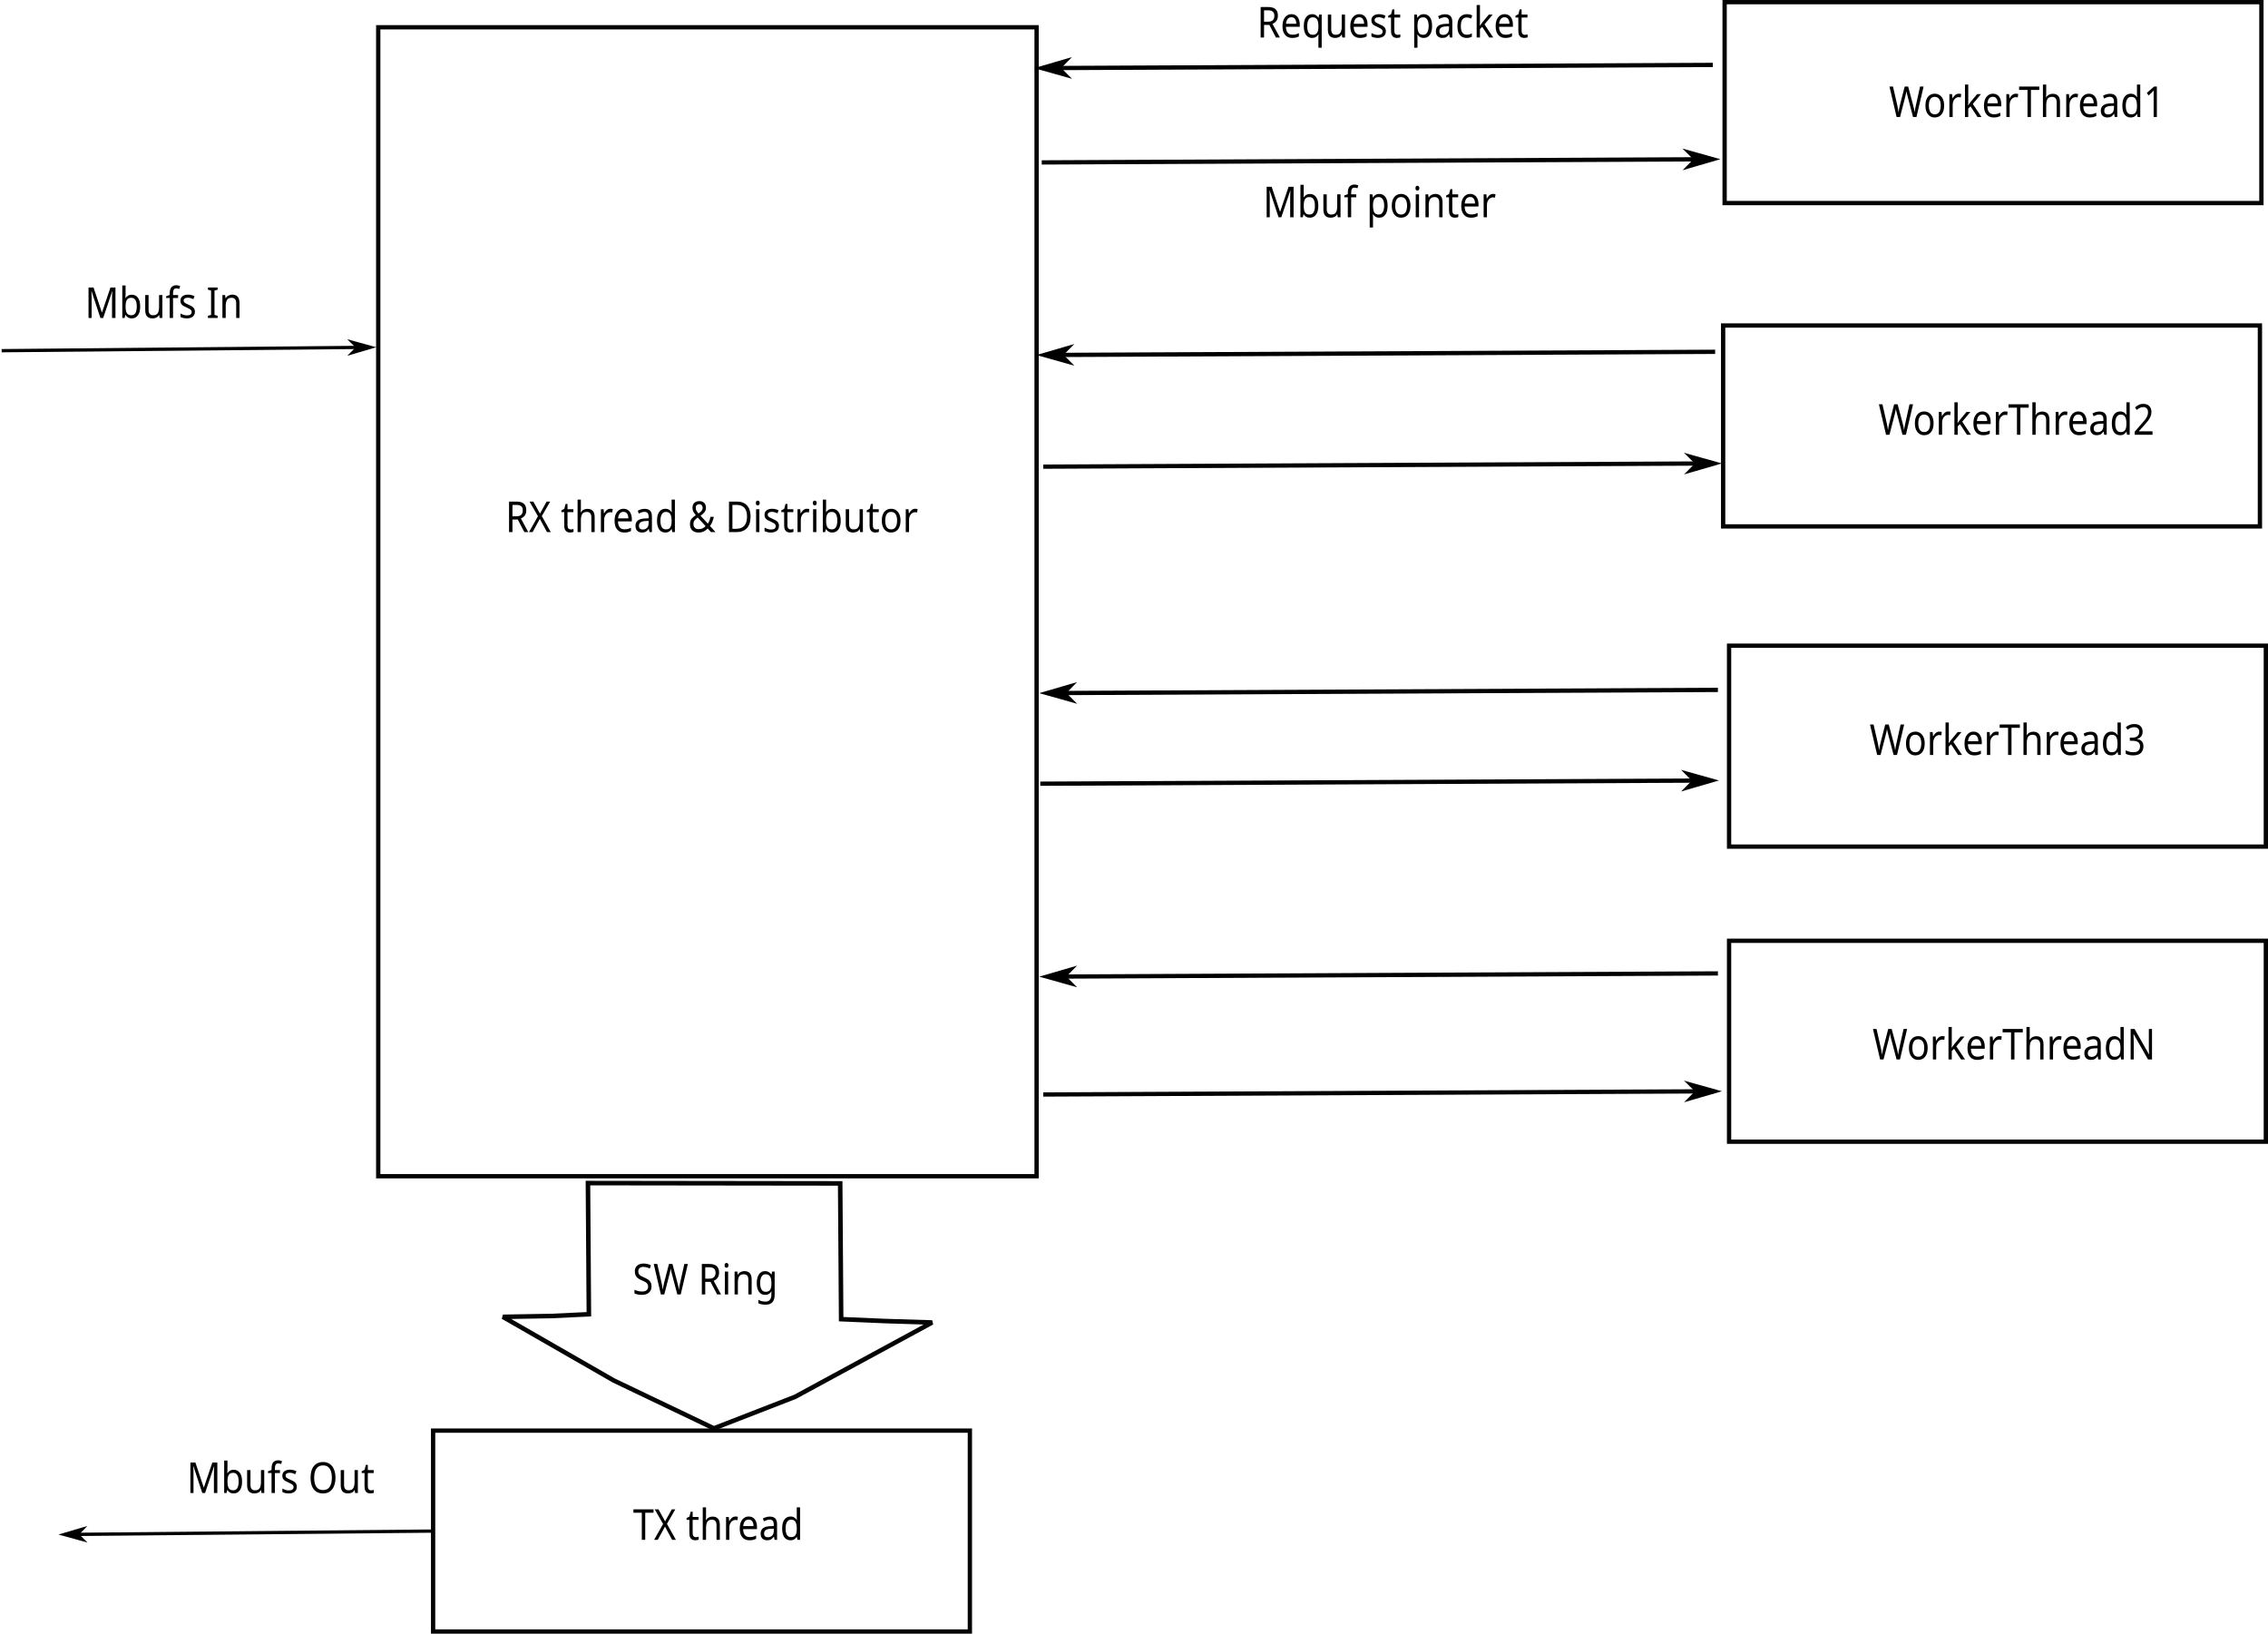
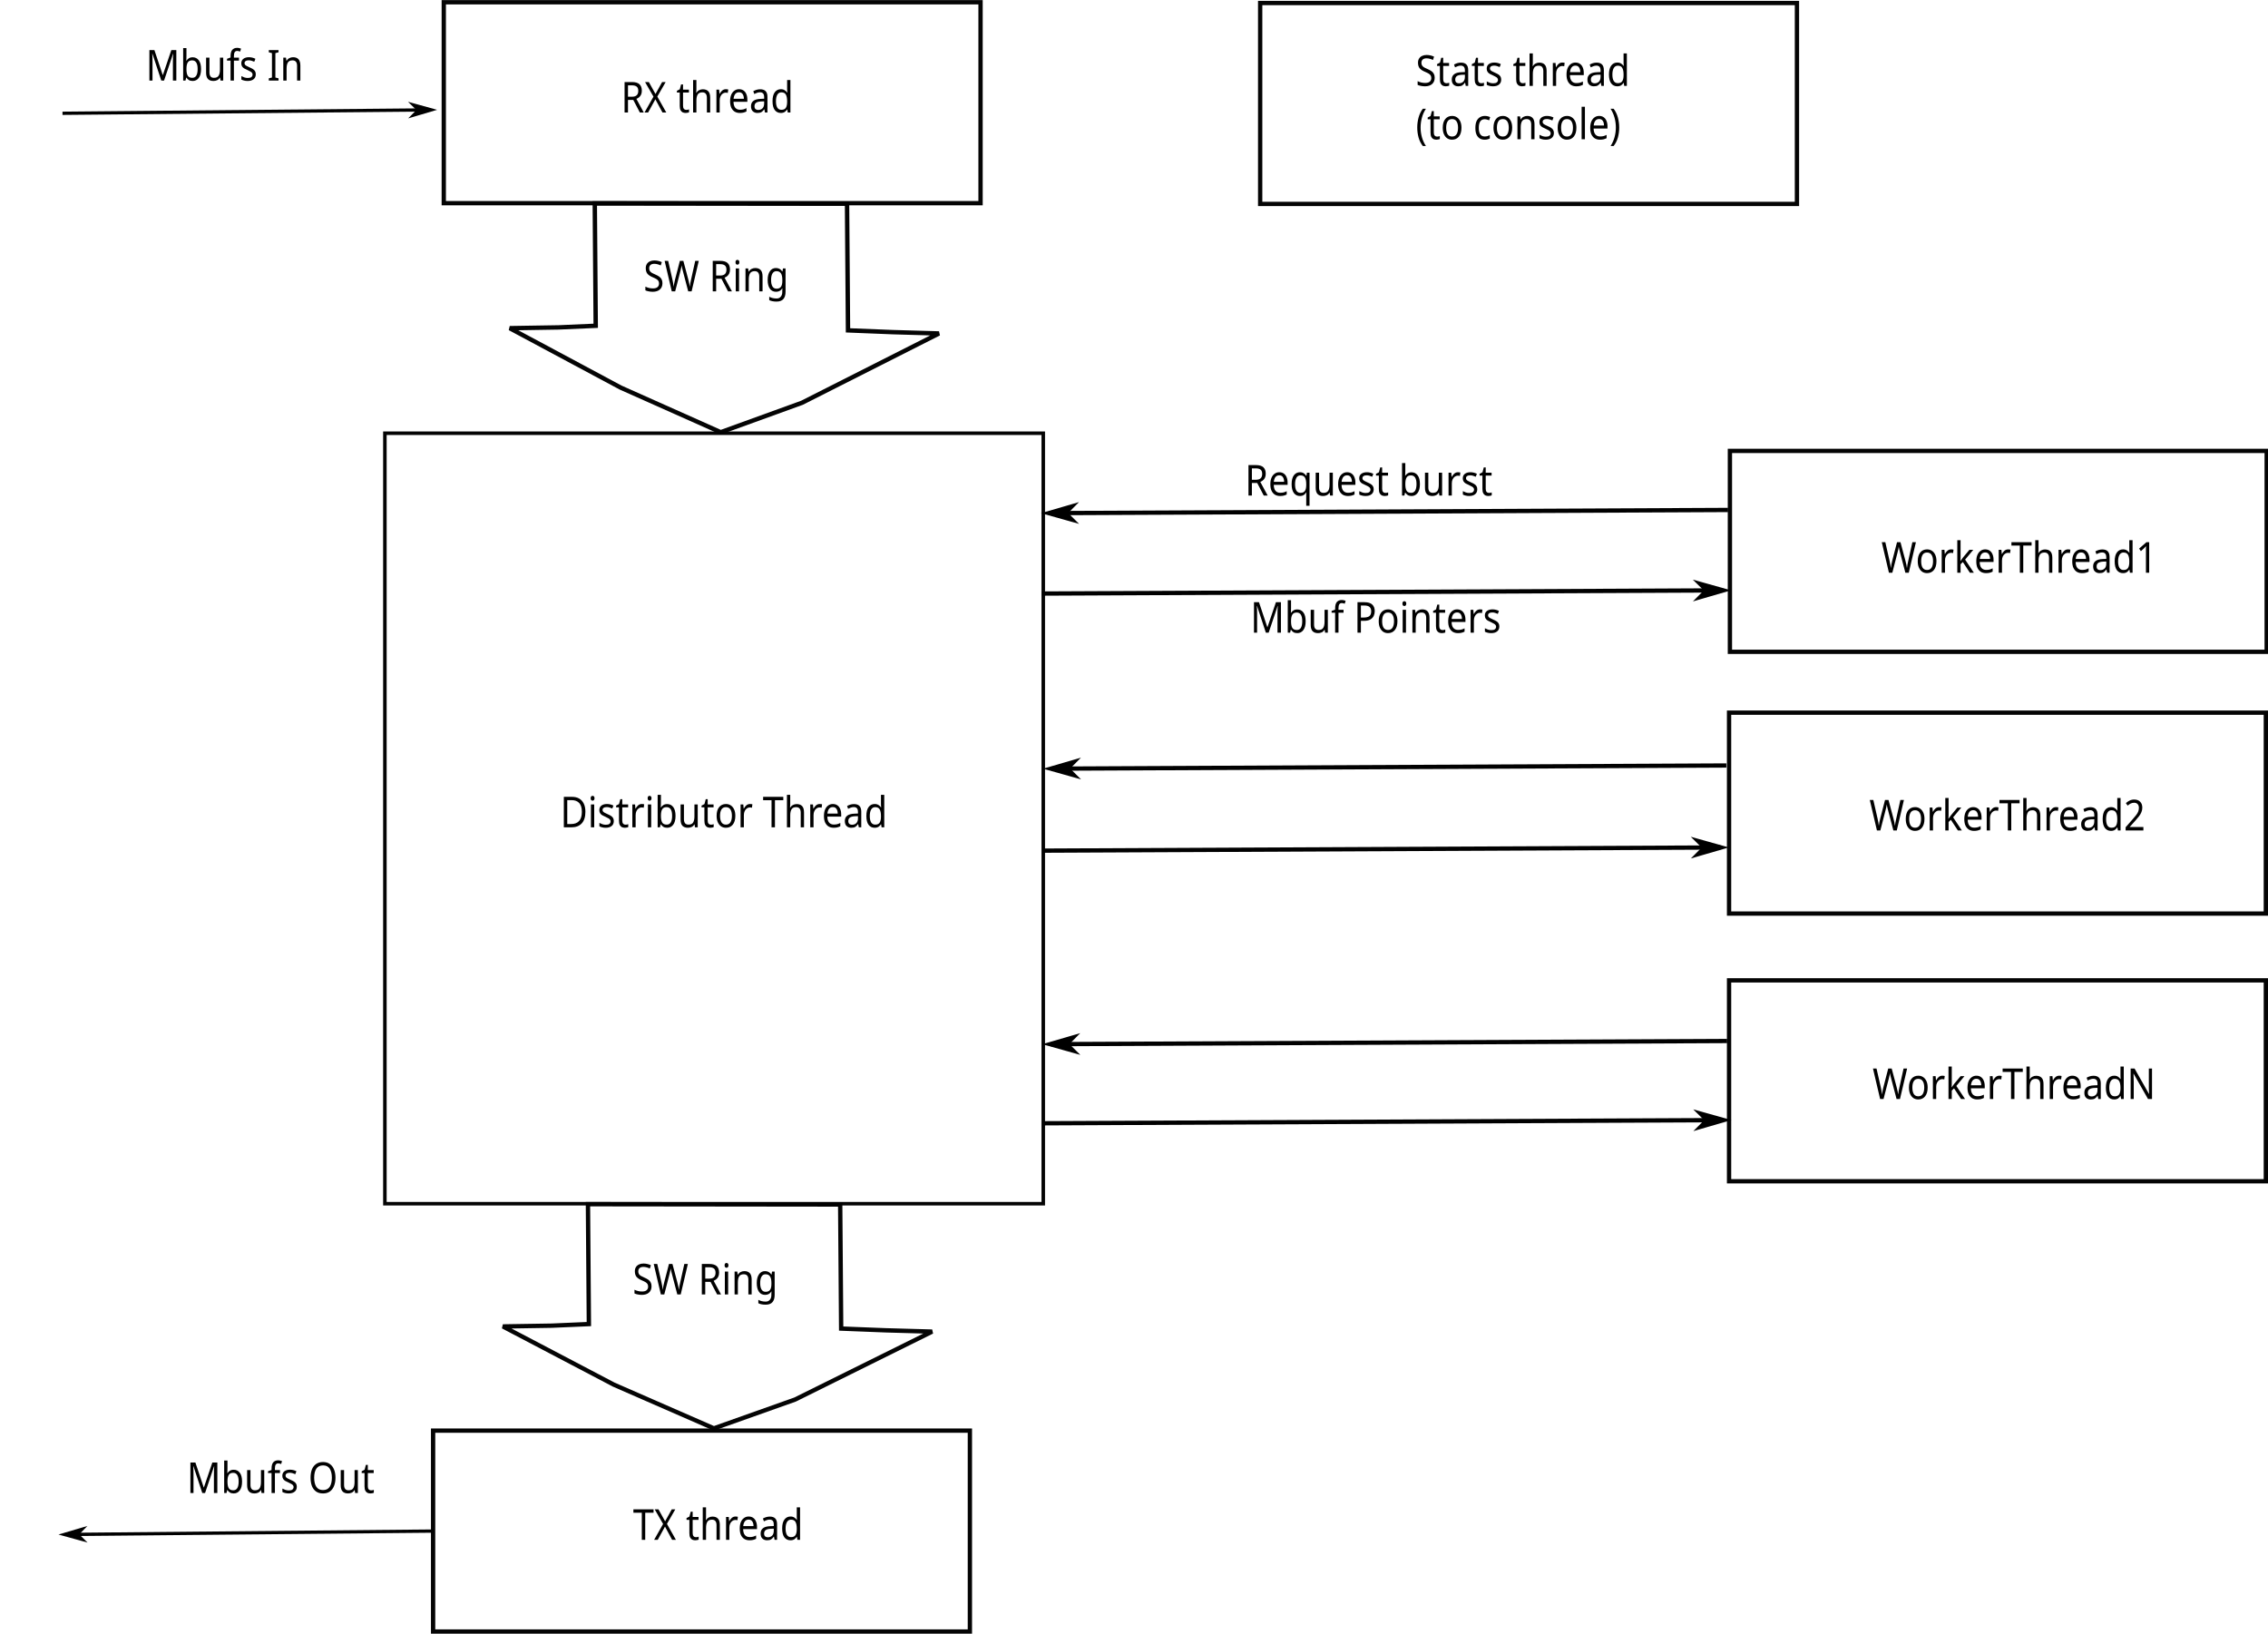
<svg xmlns="http://www.w3.org/2000/svg" width="526.944" height="379.537" id="svg4090" version="1.1">
  <defs id="defs4092">
    <marker orient="auto" refY="0" refX="0" id="Arrow1Mend" style="overflow:visible">
      <path id="path10501" d="M 0,0 5,-5 -12.5,0 5,5 0,0 z" style="fill-rule:evenodd;stroke:#000000;stroke-width:1pt" transform="matrix(-0.4,0,0,-0.4,-4,0)" />
    </marker>
    <marker orient="auto" refY="0" refX="0" id="marker4017" style="overflow:visible">
      <path id="path4019" d="M 0,0 5,-5 -12.5,0 5,5 0,0 z" style="fill-rule:evenodd;stroke:#000000;stroke-width:1pt" transform="matrix(-0.4,0,0,-0.4,-4,0)" />
    </marker>
    <marker orient="auto" refY="0" refX="0" id="marker4021" style="overflow:visible">
      <path id="path4023" d="M 0,0 5,-5 -12.5,0 5,5 0,0 z" style="fill-rule:evenodd;stroke:#000000;stroke-width:1pt" transform="matrix(-0.4,0,0,-0.4,-4,0)" />
    </marker>
    <marker orient="auto" refY="0" refX="0" id="marker4025" style="overflow:visible">
      <path id="path4027" d="M 0,0 5,-5 -12.5,0 5,5 0,0 z" style="fill-rule:evenodd;stroke:#000000;stroke-width:1pt" transform="matrix(-0.4,0,0,-0.4,-4,0)" />
    </marker>
    <marker orient="auto" refY="0" refX="0" id="marker4029" style="overflow:visible">
      <path id="path4031" d="M 0,0 5,-5 -12.5,0 5,5 0,0 z" style="fill-rule:evenodd;stroke:#000000;stroke-width:1pt" transform="matrix(-0.4,0,0,-0.4,-4,0)" />
    </marker>
    <marker orient="auto" refY="0" refX="0" id="marker4033" style="overflow:visible">
      <path id="path4035" d="M 0,0 5,-5 -12.5,0 5,5 0,0 z" style="fill-rule:evenodd;stroke:#000000;stroke-width:1pt" transform="matrix(-0.4,0,0,-0.4,-4,0)" />
    </marker>
    <marker orient="auto" refY="0" refX="0" id="Arrow1Mstart" style="overflow:visible">
      <path id="path10498" d="M 0,0 5,-5 -12.5,0 5,5 0,0 z" style="fill-rule:evenodd;stroke:#000000;stroke-width:1pt" transform="matrix(0.4,0,0,0.4,4,0)" />
    </marker>
    <marker orient="auto" refY="0" refX="0" id="marker4039" style="overflow:visible">
      <path id="path4041" d="M 0,0 5,-5 -12.5,0 5,5 0,0 z" style="fill-rule:evenodd;stroke:#000000;stroke-width:1pt" transform="matrix(0.4,0,0,0.4,4,0)" />
    </marker>
    <marker orient="auto" refY="0" refX="0" id="marker4043" style="overflow:visible">
      <path id="path4045" d="M 0,0 5,-5 -12.5,0 5,5 0,0 z" style="fill-rule:evenodd;stroke:#000000;stroke-width:1pt" transform="matrix(0.4,0,0,0.4,4,0)" />
    </marker>
    <marker orient="auto" refY="0" refX="0" id="marker4047" style="overflow:visible">
      <path id="path4049" d="M 0,0 5,-5 -12.5,0 5,5 0,0 z" style="fill-rule:evenodd;stroke:#000000;stroke-width:1pt" transform="matrix(0.4,0,0,0.4,4,0)" />
    </marker>
  </defs>
  <g id="layer1" transform="translate(-35.07826,-28.30813)">
-     <rect style="fill:none;stroke:#000000;stroke-width:1;stroke-opacity:0.984" id="rect10443" width="152.964" height="266.926" x="122.956" y="34.643" />
-     <rect style="fill:none;stroke:#000000;stroke-width:1;stroke-opacity:0.984" id="rect10445" width="124.714" height="46.676" x="435.775" y="28.808" />
-     <rect style="fill:none;stroke:#000000;stroke-width:1;stroke-opacity:0.984" id="rect10445-2" width="124.714" height="46.676" x="435.43" y="103.927" />
-     <rect style="fill:none;stroke:#000000;stroke-width:1;stroke-opacity:0.984" id="rect10445-0" width="124.714" height="46.676" x="436.808" y="178.316" />
-     <rect style="fill:none;stroke:#000000;stroke-width:1;stroke-opacity:0.984" id="rect10445-9" width="124.714" height="46.676" x="436.808" y="246.87" />
+     <rect style="fill:none;stroke:#000000;stroke-width:0.819;stroke-opacity:0.984" id="rect10443" width="152.967" height="178.996" x="124.502" y="128.956" />
+     <rect style="fill:none;stroke:#000000;stroke-width:1;stroke-opacity:0.984" id="rect10445-2" width="124.714" height="46.676" x="437.005" y="133.061" />
+     <rect style="fill:none;stroke:#000000;stroke-width:1;stroke-opacity:0.984" id="rect10445-0" width="124.714" height="46.676" x="436.808" y="193.872" />
+     <rect style="fill:none;stroke:#000000;stroke-width:1;stroke-opacity:0.984" id="rect10445-9" width="124.714" height="46.676" x="436.808" y="256.063" />
    <rect style="fill:none;stroke:#000000;stroke-width:1;stroke-opacity:0.984" id="rect10445-7" width="124.714" height="46.676" x="135.706" y="360.669" />
-     <path style="fill:none;stroke:#000000;stroke-width:0.992;stroke-linecap:butt;stroke-linejoin:miter;stroke-miterlimit:3;stroke-opacity:1;stroke-dasharray:none;marker-start:url(#Arrow1Mstart)" d="M 277.293,44.129 433.024,43.389" id="path10486" />
-     <path style="fill:none;stroke:#000000;stroke-width:0.992;stroke-linecap:butt;stroke-linejoin:miter;stroke-miterlimit:3;stroke-opacity:1;stroke-dasharray:none;marker-start:url(#Arrow1Mstart)" d="m 277.839,110.781 155.731,-0.74" id="path10486-2" />
-     <path style="fill:none;stroke:#000000;stroke-width:0.992;stroke-linecap:butt;stroke-linejoin:miter;stroke-miterlimit:3;stroke-opacity:1;stroke-dasharray:none;marker-start:url(#Arrow1Mstart)" d="m 278.486,189.327 155.731,-0.74" id="path10486-1" />
-     <path style="fill:none;stroke:#000000;stroke-width:0.992;stroke-linecap:butt;stroke-linejoin:miter;stroke-miterlimit:3;stroke-opacity:1;stroke-dasharray:none;marker-start:url(#Arrow1Mstart)" d="m 278.486,255.194 155.731,-0.74" id="path10486-4" />
-     <path style="fill:none;stroke:#000000;stroke-width:0.992;stroke-linecap:butt;stroke-linejoin:miter;stroke-miterlimit:3;stroke-opacity:1;stroke-dasharray:none;marker-start:none;marker-mid:none;marker-end:url(#Arrow1Mend)" d="M 277.119,66.042 432.849,65.301" id="path10486-0" />
-     <path style="fill:none;stroke:#000000;stroke-width:0.992;stroke-linecap:butt;stroke-linejoin:miter;stroke-miterlimit:3;stroke-opacity:1;stroke-dasharray:none;marker-start:none;marker-mid:none;marker-end:url(#Arrow1Mend)" d="M 277.467,136.717 433.198,135.977" id="path10486-0-4" />
-     <path style="fill:none;stroke:#000000;stroke-width:0.992;stroke-linecap:butt;stroke-linejoin:miter;stroke-miterlimit:3;stroke-opacity:1;stroke-dasharray:none;marker-start:none;marker-mid:none;marker-end:url(#Arrow1Mend)" d="m 276.778,210.377 155.731,-0.74" id="path10486-0-7" />
-     <path style="fill:none;stroke:#000000;stroke-width:0.992;stroke-linecap:butt;stroke-linejoin:miter;stroke-miterlimit:3;stroke-opacity:1;stroke-dasharray:none;marker-start:none;marker-mid:none;marker-end:url(#Arrow1Mend)" d="M 277.467,282.578 433.198,281.838" id="path10486-0-77" />
-     <text xml:space="preserve" style="font-size:9.323px;font-style:normal;font-weight:normal;line-height:125%;letter-spacing:0px;word-spacing:0px;fill:#000000;fill-opacity:1;stroke:none;font-family:Sans" x="348.032" y="34.793" id="text11995" transform="scale(0.9399234,1.063916)">
-       <tspan id="tspan11997" x="348.032" y="34.793">Request packet</tspan>
+     <path style="fill:none;stroke:#000000;stroke-width:0.996;stroke-linecap:butt;stroke-linejoin:miter;stroke-miterlimit:3;stroke-dasharray:none;stroke-opacity:1;marker-start:url(#Arrow1Mstart)" d="M 278.895,147.519 436.571,146.782" id="path10486-2" />
+     <path style="fill:none;stroke:#000000;stroke-width:0.993;stroke-linecap:butt;stroke-linejoin:miter;stroke-miterlimit:3;stroke-dasharray:none;stroke-opacity:1;marker-start:url(#Arrow1Mstart)" d="m 279.371,206.883 156.803,-0.737" id="path10486-1" />
+     <path style="fill:none;stroke:#000000;stroke-width:0.994;stroke-linecap:butt;stroke-linejoin:miter;stroke-miterlimit:3;stroke-dasharray:none;stroke-opacity:1;marker-start:url(#Arrow1Mstart)" d="m 279.197,270.887 157.155,-0.736" id="path10486-4" />
+     <path style="fill:none;stroke:#000000;stroke-width:0.998;stroke-linecap:butt;stroke-linejoin:miter;stroke-miterlimit:3;stroke-dasharray:none;stroke-opacity:1;marker-start:none;marker-mid:none;marker-end:url(#Arrow1Mend)" d="m 277.178,166.203 158.119,-0.738" id="path10486-0-4" />
+     <path style="fill:none;stroke:#000000;stroke-width:0.994;stroke-linecap:butt;stroke-linejoin:miter;stroke-miterlimit:3;stroke-dasharray:none;stroke-opacity:1;marker-start:none;marker-mid:none;marker-end:url(#Arrow1Mend)" d="m 277.47,225.929 157.323,-0.736" id="path10486-0-7" />
+     <path style="fill:none;stroke:#000000;stroke-width:0.996;stroke-linecap:butt;stroke-linejoin:miter;stroke-miterlimit:3;stroke-dasharray:none;stroke-opacity:1;marker-start:none;marker-mid:none;marker-end:url(#Arrow1Mend)" d="M 277.705,289.267 435.381,288.53" id="path10486-0-77" />
+     <text xml:space="preserve" style="font-style:normal;font-weight:normal;line-height:0%;font-family:sans-serif;letter-spacing:0px;word-spacing:0px;fill:#000000;fill-opacity:1;stroke:none" x="345.023" y="134.821" id="text11995" transform="scale(0.9399234,1.063916)">
+       <tspan id="tspan11997" x="345.023" y="134.821" style="font-size:9.323px;line-height:1.25;font-family:sans-serif">Request burst</tspan>
    </text>
-     <text xml:space="preserve" style="font-size:9.323px;font-style:normal;font-weight:normal;line-height:125%;letter-spacing:0px;word-spacing:0px;fill:#000000;fill-opacity:1;stroke:none;font-family:Sans" x="349.519" y="74.045" id="text11995-7" transform="scale(0.9399234,1.063916)">
-       <tspan id="tspan11997-3" x="349.519" y="74.045">Mbuf pointer</tspan>
+     <text xml:space="preserve" style="font-style:normal;font-weight:normal;line-height:0%;font-family:sans-serif;letter-spacing:0px;word-spacing:0px;fill:#000000;fill-opacity:1;stroke:none" x="346.387" y="164.766" id="text11995-7" transform="scale(0.9399234,1.063916)">
+       <tspan id="tspan11997-3" x="346.387" y="164.766" style="font-size:9.323px;line-height:1.25;font-family:sans-serif">Mbuf Pointers</tspan>
    </text>
-     <text xml:space="preserve" style="font-size:9.323px;font-style:normal;font-weight:normal;line-height:125%;letter-spacing:0px;word-spacing:0px;fill:#000000;fill-opacity:1;stroke:none;font-family:Sans" x="504.266" y="52.166" id="text11995-7-3" transform="scale(0.9399234,1.063916)">
-       <tspan id="tspan11997-3-5" x="504.266" y="52.166">WorkerThread1</tspan>
+     <text xml:space="preserve" style="font-style:normal;font-weight:normal;line-height:0%;font-family:sans-serif;letter-spacing:0px;word-spacing:0px;fill:#000000;fill-opacity:1;stroke:none" x="502.368" y="151.662" id="text11995-7-3" transform="scale(0.9399234,1.063916)">
+       <tspan id="tspan11997-3-5" x="502.368" y="151.662" style="font-size:9.323px;line-height:1.25;font-family:sans-serif">WorkerThread1</tspan>
    </text>
-     <text xml:space="preserve" style="font-size:9.323px;font-style:normal;font-weight:normal;line-height:125%;letter-spacing:0px;word-spacing:0px;fill:#000000;fill-opacity:1;stroke:none;font-family:Sans" x="501.658" y="121.544" id="text11995-7-3-9" transform="scale(0.9399234,1.063916)">
-       <tspan id="tspan11997-3-5-9" x="501.658" y="121.544">WorkerThread2</tspan>
+     <text xml:space="preserve" style="font-style:normal;font-weight:normal;line-height:0%;font-family:sans-serif;letter-spacing:0px;word-spacing:0px;fill:#000000;fill-opacity:1;stroke:none" x="499.401" y="207.945" id="text11995-7-3-9" transform="scale(0.9399234,1.063916)">
+       <tspan id="tspan11997-3-5-9" x="499.401" y="207.945" style="font-size:9.323px;line-height:1.25;font-family:sans-serif">WorkerThread2</tspan>
    </text>
-     <text xml:space="preserve" style="font-size:9.323px;font-style:normal;font-weight:normal;line-height:125%;letter-spacing:0px;word-spacing:0px;fill:#000000;fill-opacity:1;stroke:none;font-family:Sans" x="499.459" y="191.464" id="text11995-7-3-8" transform="scale(0.9399234,1.063916)">
-       <tspan id="tspan11997-3-5-1" x="499.459" y="191.464">WorkerThread3</tspan>
+     <text xml:space="preserve" style="font-style:normal;font-weight:normal;line-height:0%;font-family:sans-serif;letter-spacing:0px;word-spacing:0px;fill:#000000;fill-opacity:1;stroke:none" x="500.192" y="266.596" id="text11995-7-3-82" transform="scale(0.9399234,1.063916)">
+       <tspan id="tspan11997-3-5-6" x="500.192" y="266.596" style="font-size:9.323px;line-height:1.25;font-family:sans-serif">WorkerThreadN</tspan>
    </text>
-     <text xml:space="preserve" style="font-size:9.323px;font-style:normal;font-weight:normal;line-height:125%;letter-spacing:0px;word-spacing:0px;fill:#000000;fill-opacity:1;stroke:none;font-family:Sans" x="500.192" y="257.956" id="text11995-7-3-82" transform="scale(0.9399234,1.063916)">
-       <tspan id="tspan11997-3-5-6" x="500.192" y="257.956">WorkerThreadN</tspan>
+     <text xml:space="preserve" style="font-style:normal;font-weight:normal;line-height:0%;font-family:sans-serif;letter-spacing:0px;word-spacing:0px;fill:#000000;fill-opacity:1;stroke:none" x="193.797" y="362.852" id="text11995-7-3-6" transform="scale(0.9399234,1.063916)">
+       <tspan id="tspan11997-3-5-0" x="193.797" y="362.852" style="font-size:9.323px;line-height:1.25;font-family:sans-serif">TX thread</tspan>
    </text>
-     <text xml:space="preserve" style="font-size:9.323px;font-style:normal;font-weight:normal;line-height:125%;letter-spacing:0px;word-spacing:0px;fill:#000000;fill-opacity:1;stroke:none;font-family:Sans" x="193.797" y="362.852" id="text11995-7-3-6" transform="scale(0.9399234,1.063916)">
-       <tspan id="tspan11997-3-5-0" x="193.797" y="362.852">TX thread</tspan>
+     <text xml:space="preserve" style="font-style:normal;font-weight:normal;line-height:0%;font-family:sans-serif;letter-spacing:0px;word-spacing:0px;fill:#000000;fill-opacity:1;stroke:none" x="175.789" y="207.263" id="text11995-7-3-3" transform="scale(0.9399234,1.063916)">
+       <tspan id="tspan11997-3-5-8" x="175.789" y="207.263" style="font-size:9.323px;line-height:1.25;font-family:sans-serif">Distributor Thread</tspan>
    </text>
-     <text xml:space="preserve" style="font-size:9.323px;font-style:normal;font-weight:normal;line-height:125%;letter-spacing:0px;word-spacing:0px;fill:#000000;fill-opacity:1;stroke:none;font-family:Sans" x="162.248" y="142.794" id="text11995-7-3-3" transform="scale(0.9399234,1.063916)">
-       <tspan id="tspan11997-3-5-8" x="162.248" y="142.794">RX thread &amp; Distributor</tspan>
+     <path style="fill:none;stroke:#000000;stroke-width:0.759;stroke-linecap:butt;stroke-linejoin:miter;stroke-miterlimit:3;stroke-dasharray:none;stroke-opacity:1;marker-start:none;marker-mid:none;marker-end:url(#Arrow1Mend)" d="m 49.6,54.626 85.546,-0.79" id="path10486-0-4-5" />
+     <path style="fill:none;stroke:#000000;stroke-width:0.759;stroke-linecap:butt;stroke-linejoin:miter;stroke-miterlimit:3;stroke-dasharray:none;stroke-opacity:1;marker-start:none;marker-mid:none;marker-end:url(#Arrow1Mend)" d="m 135.706,384.007 -85.546,0.79" id="path10486-0-4-5-7" />
+     <text xml:space="preserve" style="font-style:normal;font-weight:normal;line-height:0%;font-family:sans-serif;letter-spacing:0px;word-spacing:0px;fill:#000000;fill-opacity:1;stroke:none" x="73.343" y="44.197" id="text11995-7-8" transform="scale(0.9399234,1.063916)">
+       <tspan id="tspan11997-3-3" x="73.343" y="44.197" style="font-size:9.323px;line-height:1.25;font-family:sans-serif">Mbufs In</tspan>
    </text>
-     <path style="fill:none;stroke:#000000;stroke-width:0.759;stroke-linecap:butt;stroke-linejoin:miter;stroke-miterlimit:3;stroke-opacity:1;stroke-dasharray:none;marker-start:none;marker-mid:none;marker-end:url(#Arrow1Mend)" d="m 35.458,109.78 85.546,-0.79" id="path10486-0-4-5" />
-     <path style="fill:none;stroke:#000000;stroke-width:0.759;stroke-linecap:butt;stroke-linejoin:miter;stroke-miterlimit:3;stroke-opacity:1;stroke-dasharray:none;marker-start:none;marker-mid:none;marker-end:url(#Arrow1Mend)" d="m 135.706,384.007 -85.546,0.79" id="path10486-0-4-5-7" />
-     <text xml:space="preserve" style="font-size:9.323px;font-style:normal;font-weight:normal;line-height:125%;letter-spacing:0px;word-spacing:0px;fill:#000000;fill-opacity:1;stroke:none;font-family:Sans" x="58.297" y="96.037" id="text11995-7-8" transform="scale(0.9399234,1.063916)">
-       <tspan id="tspan11997-3-3" x="58.297" y="96.037">Mbufs In</tspan>
+     <text xml:space="preserve" style="font-style:normal;font-weight:normal;line-height:0%;font-family:sans-serif;letter-spacing:0px;word-spacing:0px;fill:#000000;fill-opacity:1;stroke:none" x="83.481" y="352.625" id="text11995-7-8-5" transform="scale(0.9399234,1.063916)">
+       <tspan id="tspan11997-3-3-1" x="83.481" y="352.625" style="font-size:9.323px;line-height:1.25;font-family:sans-serif">Mbufs Out</tspan>
    </text>
-     <text xml:space="preserve" style="font-size:9.323px;font-style:normal;font-weight:normal;line-height:125%;letter-spacing:0px;word-spacing:0px;fill:#000000;fill-opacity:1;stroke:none;font-family:Sans" x="83.481" y="352.625" id="text11995-7-8-5" transform="scale(0.9399234,1.063916)">
-       <tspan id="tspan11997-3-3-1" x="83.481" y="352.625">Mbufs Out</tspan>
+     <path style="fill:none;stroke:#000000;stroke-width:1.011;stroke-miterlimit:3;stroke-dasharray:none;stroke-opacity:0.984" d="m 171.682,308.067 0.215,27.849 -8.632,0.371 -11.339,0.179 25.758,13.518 23.258,10.161 18.87,-6.698 31.833,-15.779 -10.758,-0.301 -10.376,-0.405 -0.224,-28.826 z" id="path12188" />
+     <text xml:space="preserve" style="font-style:normal;font-weight:normal;line-height:0%;font-family:sans-serif;letter-spacing:0px;word-spacing:0px;fill:#000000;fill-opacity:1;stroke:none" x="193.689" y="309.263" id="text11995-7-3-6-2" transform="scale(0.9399234,1.063916)">
+       <tspan x="193.689" y="309.263" id="tspan12214" style="font-size:9.323px;line-height:1.25;font-family:sans-serif">SW Ring</tspan>
    </text>
-     <path style="fill:none;stroke:#000000;stroke-width:1.057;stroke-miterlimit:3;stroke-opacity:0.984;stroke-dasharray:none" d="m 171.682,303.162 0.215,30.472 -8.632,0.406 -11.339,0.196 25.758,14.791 23.258,11.118 18.87,-7.329 31.833,-17.265 -10.758,-0.33 -10.376,-0.443 -0.224,-31.541 z" id="path12188" />
-     <text xml:space="preserve" style="font-size:9.323px;font-style:normal;font-weight:normal;line-height:125%;letter-spacing:0px;word-spacing:0px;fill:#000000;fill-opacity:1;stroke:none;font-family:Sans" x="193.689" y="309.263" id="text11995-7-3-6-2" transform="scale(0.9399234,1.063916)">
-       <tspan x="193.689" y="309.263" id="tspan12214">SW Ring</tspan>
+     <path style="fill:none;stroke:#000000;stroke-width:1.021;stroke-miterlimit:3;stroke-dasharray:none;stroke-opacity:0.984" d="m 173.272,75.568 0.215,28.424 -8.632,0.378 -11.339,0.182 25.758,13.797 23.258,10.371 18.87,-6.837 31.833,-16.105 -10.758,-0.308 -10.376,-0.413 -0.224,-29.421 z" id="path12188-5" />
+     <rect style="fill:none;stroke:#000000;stroke-width:1;stroke-opacity:0.984" id="rect10445-7-7" width="124.714" height="46.676" x="138.184" y="28.832" />
+     <text xml:space="preserve" style="font-style:normal;font-weight:normal;line-height:0%;font-family:sans-serif;letter-spacing:0px;word-spacing:0px;fill:#000000;fill-opacity:1;stroke:none" x="190.8" y="51.178" id="text11995-7-3-6-6" transform="scale(0.9399234,1.063916)">
+       <tspan id="tspan11997-3-5-0-4" x="190.8" y="51.178" style="font-size:9.323px;line-height:1.25;font-family:sans-serif">RX thread</tspan>
+     </text>
+     <text xml:space="preserve" style="font-style:normal;font-weight:normal;line-height:0%;font-family:sans-serif;letter-spacing:0px;word-spacing:0px;fill:#000000;fill-opacity:1;stroke:none" x="196.381" y="90.225" id="text11995-7-3-6-2-9" transform="scale(0.9399234,1.063916)">
+       <tspan x="196.381" y="90.225" id="tspan12214-8" style="font-size:9.323px;line-height:1.25;font-family:sans-serif">SW Ring</tspan>
+     </text>
+     <rect style="fill:none;stroke:#000000;stroke-width:1;stroke-opacity:0.984" id="rect10445-7-7-5" width="124.714" height="46.676" x="327.866" y="29.009" />
+     <text xml:space="preserve" style="font-style:normal;font-weight:normal;line-height:0%;font-family:sans-serif;letter-spacing:0px;word-spacing:0px;fill:#000000;fill-opacity:1;stroke:none" x="387.272" y="45.362" id="text11995-7-3-6-6-3" transform="scale(0.9399234,1.063916)">
+       <tspan id="tspan11997-3-5-0-4-4" x="387.272" y="45.362" style="font-size:9.323px;line-height:1.25;font-family:sans-serif">Stats thread</tspan>
+       <tspan x="387.272" y="57.016" style="font-size:9.323px;line-height:1.25;font-family:sans-serif" id="tspan165">(to console)</tspan>
    </text>
  </g>
</svg>
